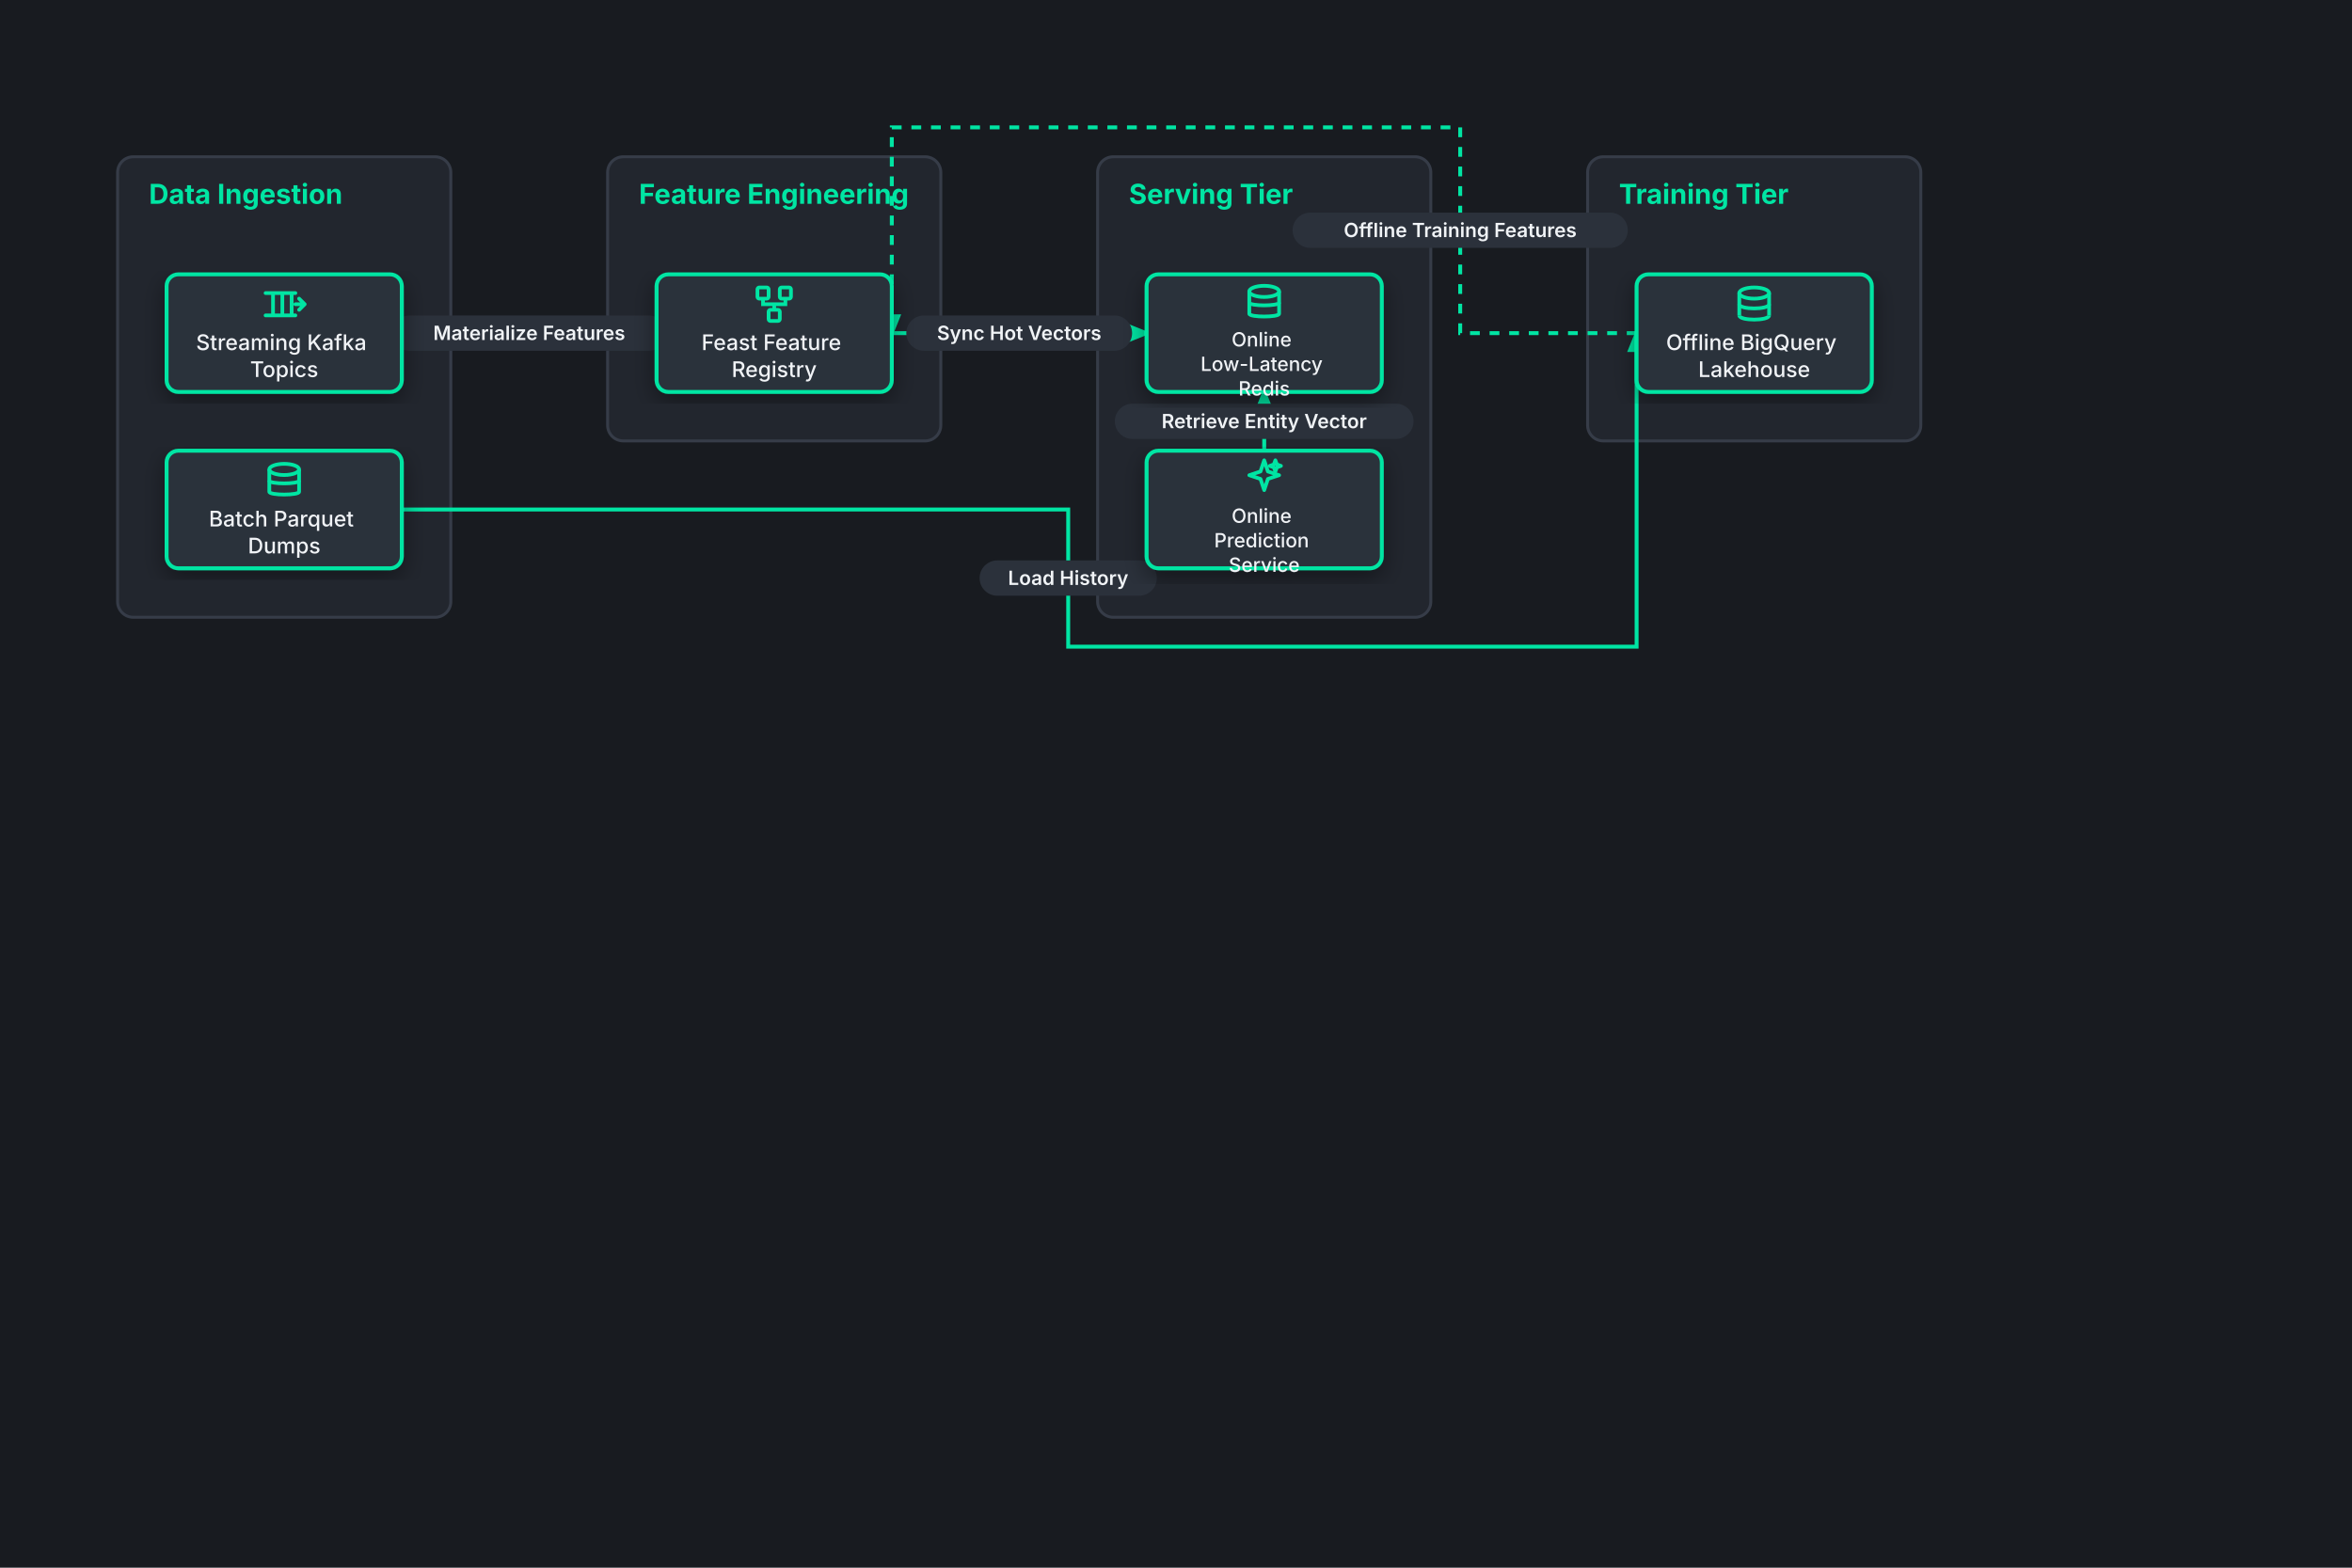
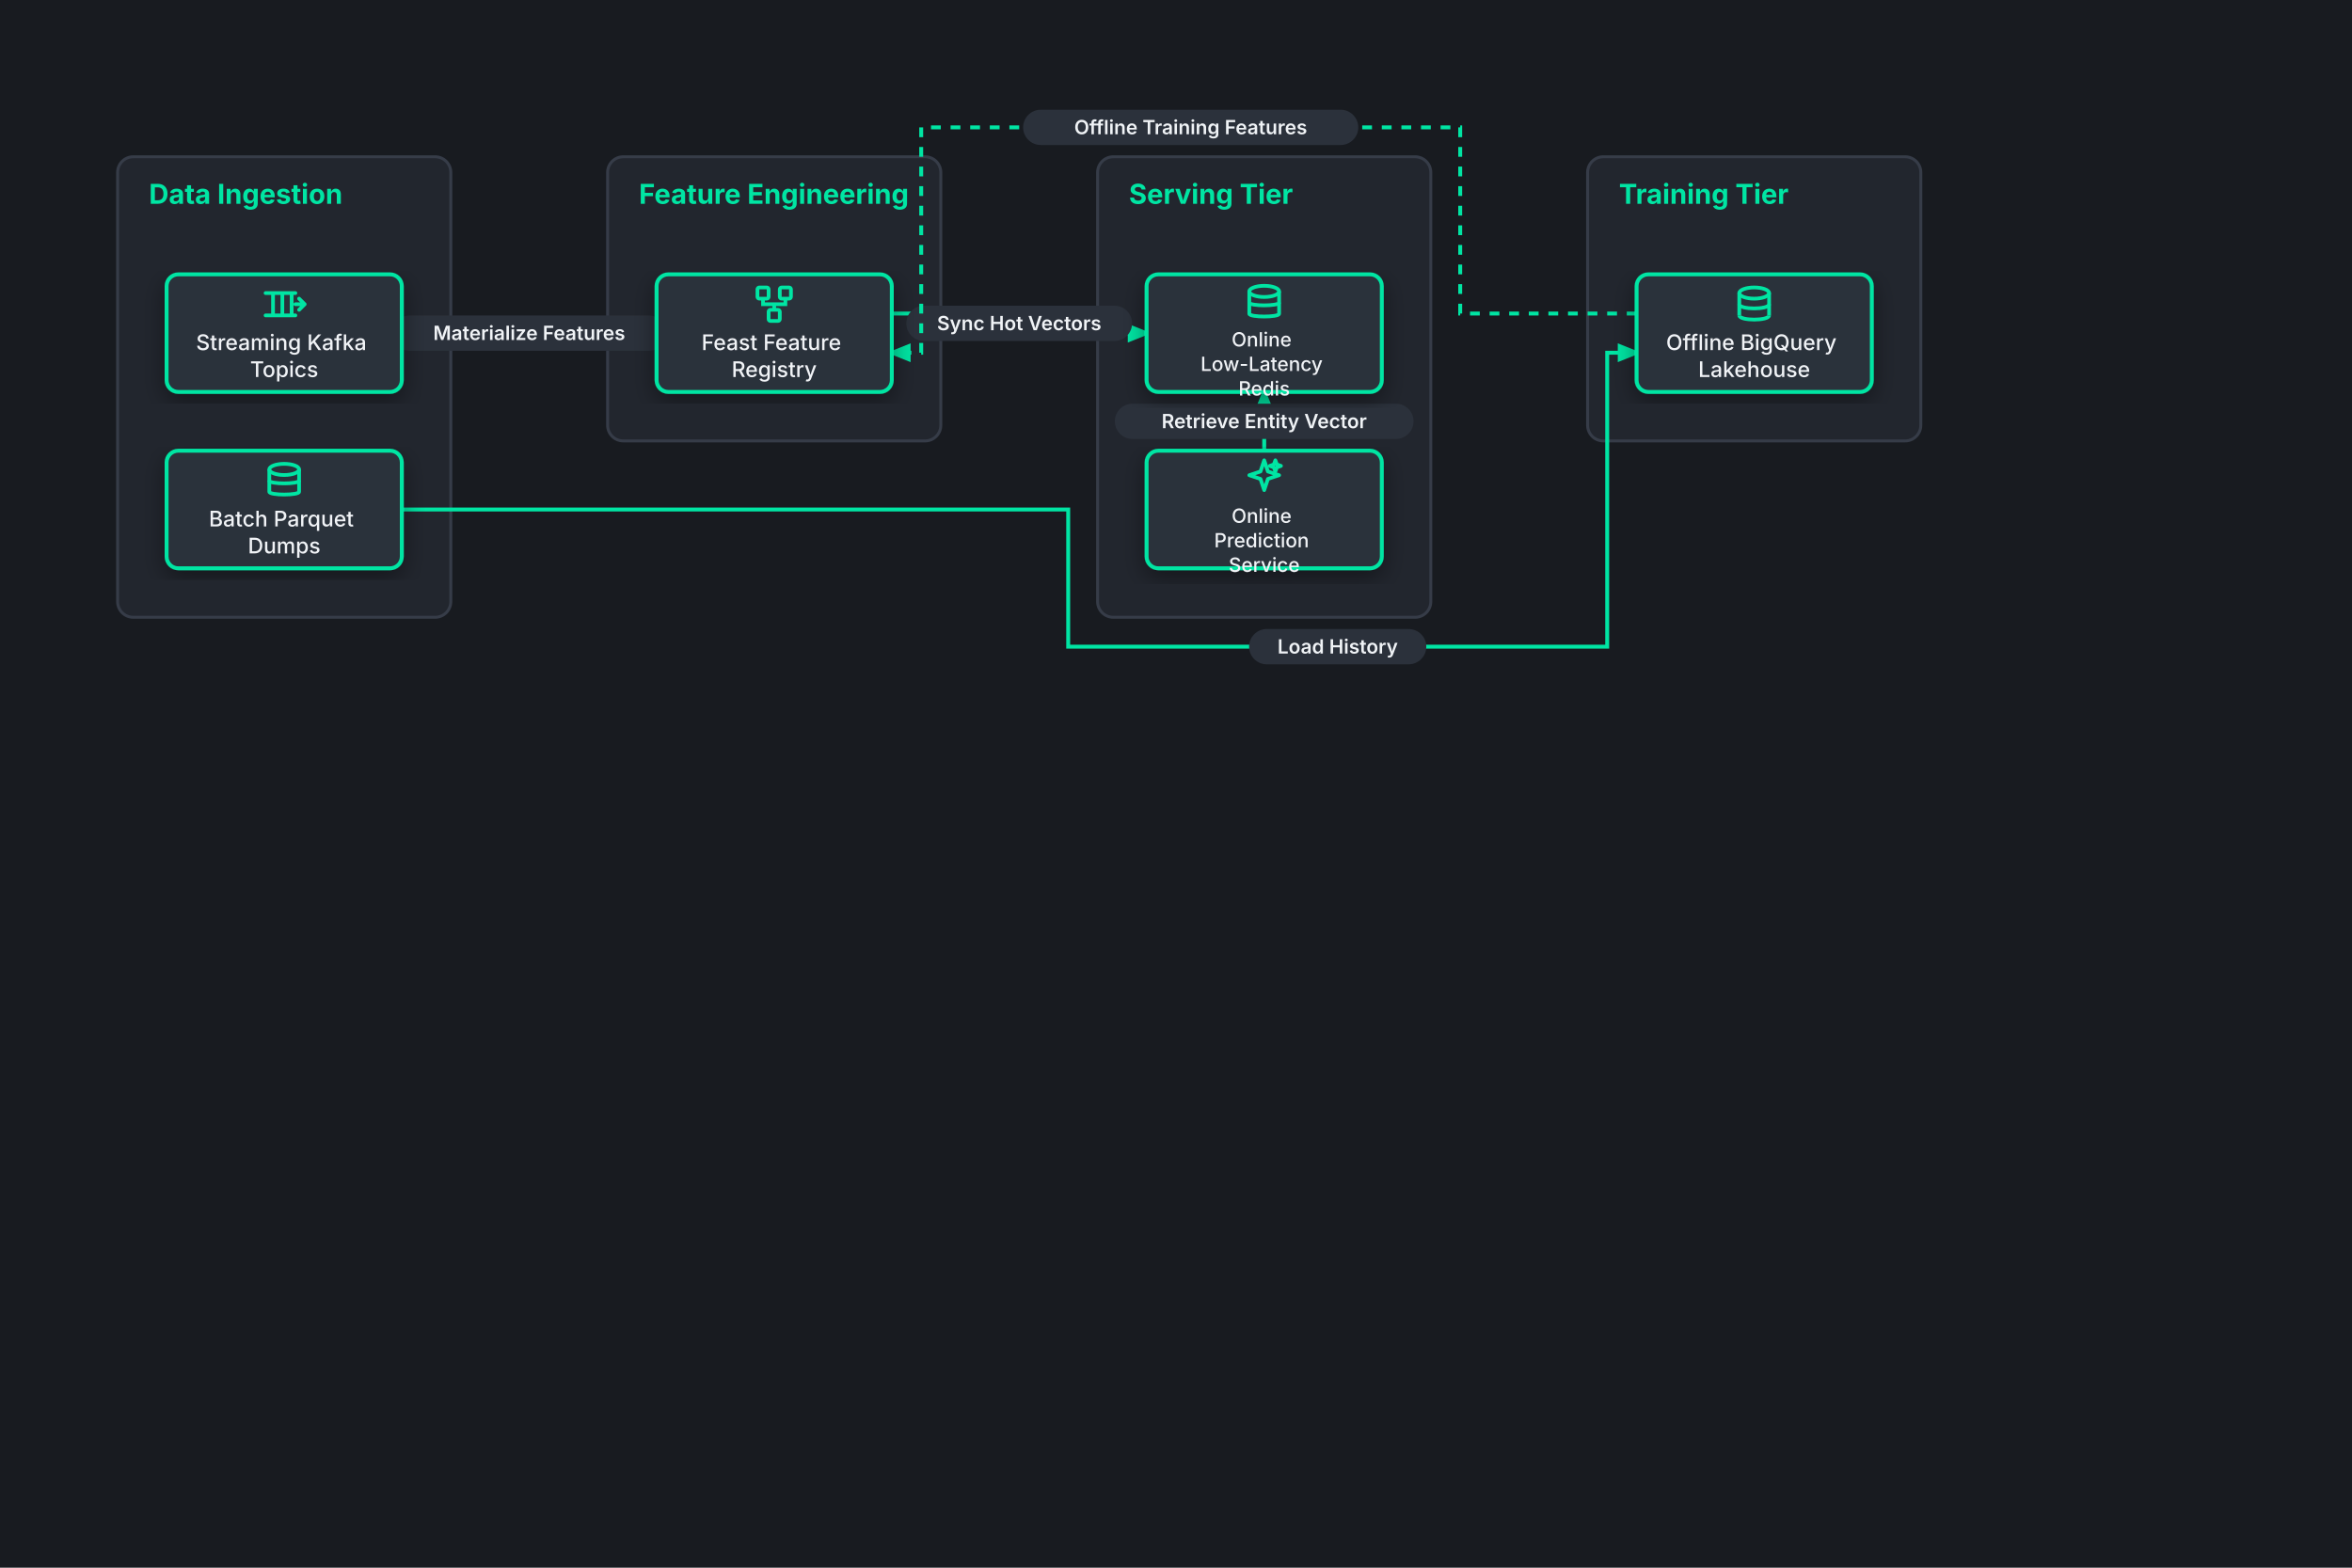
<svg xmlns="http://www.w3.org/2000/svg" viewBox="0 0 1200 800" width="1200" height="800">
  <defs>
    <marker id="arrow" viewBox="0 0 10 10" refX="8" refY="5" markerWidth="6" markerHeight="6" orient="auto-start-reverse">
      <path d="M 0 1 L 10 5 L 0 9 z" fill="#00E5A3" />
    </marker>
    <marker id="arrow-tail" viewBox="0 0 10 10" refX="2" refY="5" markerWidth="6" markerHeight="6" orient="auto">
      <path d="M 10 1 L 0 5 L 10 9 z" fill="#00E5A3" />
    </marker>
    <filter id="shadow" x="-10%" y="-10%" width="120%" height="120%">
      <feDropShadow dx="0" dy="4" stdDeviation="6" flood-color="#000000" flood-opacity="0.4" />
    </filter>
  </defs>
  <rect width="100%" height="100%" fill="#181B20" />
  <g id="group_1">
    <rect x="60.0" y="80.0" width="170.0" height="235.0" rx="8" fill="#22262E" stroke="#363C48" stroke-width="1.5" />
    <text x="76.0" y="104.0" fill="#00E5A3" font-family="Inter, -apple-system, BlinkMacSystemFont, 'Segoe UI', Roboto, sans-serif" font-size="14" font-weight="bold">Data Ingestion</text>
  </g>
  <g id="group_2">
    <rect x="310.0" y="80.0" width="170.0" height="145.0" rx="8" fill="#22262E" stroke="#363C48" stroke-width="1.5" />
    <text x="326.0" y="104.0" fill="#00E5A3" font-family="Inter, -apple-system, BlinkMacSystemFont, 'Segoe UI', Roboto, sans-serif" font-size="14" font-weight="bold">Feature Engineering</text>
  </g>
  <g id="group_3">
    <rect x="560.0" y="80.0" width="170.0" height="235.0" rx="8" fill="#22262E" stroke="#363C48" stroke-width="1.5" />
    <text x="576.0" y="104.0" fill="#00E5A3" font-family="Inter, -apple-system, BlinkMacSystemFont, 'Segoe UI', Roboto, sans-serif" font-size="14" font-weight="bold">Serving Tier</text>
  </g>
  <g id="group_4">
    <rect x="810.0" y="80.0" width="170.0" height="145.0" rx="8" fill="#22262E" stroke="#363C48" stroke-width="1.5" />
    <text x="826.0" y="104.0" fill="#00E5A3" font-family="Inter, -apple-system, BlinkMacSystemFont, 'Segoe UI', Roboto, sans-serif" font-size="14" font-weight="bold">Training Tier</text>
  </g>
  <path d="M 205.0 170.0 L 335.0 170.0" fill="none" stroke="#00E5A3" stroke-width="2" marker-end="url(#arrow)" />
  <g class="badge">
    <rect x="200.0" y="161.0" width="140.0" height="18.0" rx="9.0" fill="#2B313B" />
    <text x="270.0" y="173.5" fill="#F0F3F6" font-size="10.0" font-family="Inter, -apple-system, BlinkMacSystemFont, 'Segoe UI', Roboto, sans-serif" font-weight="600" text-anchor="middle">Materialize Features</text>
  </g>
-   <path d="M 205.0 260.0 L 545.0 260.0 L 545.0 330.0 L 835.0 330.0 L 835.0 170.0" fill="none" stroke="#00E5A3" stroke-width="2" marker-end="url(#arrow)" />
+   <path d="M 205.0 260.0 L 545.0 260.0 L 545.0 330.0 L 820.0 330.0 L 820.0 180.0 L 835.0 180.0" fill="none" stroke="#00E5A3" stroke-width="2" marker-end="url(#arrow)" />
  <g class="badge">
-     <rect x="499.8" y="286.0" width="90.4" height="18.0" rx="9.0" fill="#2B313B" />
-     <text x="545.0" y="298.5" fill="#F0F3F6" font-size="10.0" font-family="Inter, -apple-system, BlinkMacSystemFont, 'Segoe UI', Roboto, sans-serif" font-weight="600" text-anchor="middle">Load History</text>
+     <rect x="637.3" y="321.0" width="90.4" height="18.0" rx="9.0" fill="#2B313B" />
+     <text x="682.5" y="333.5" fill="#F0F3F6" font-size="10.0" font-family="Inter, -apple-system, BlinkMacSystemFont, 'Segoe UI', Roboto, sans-serif" font-weight="600" text-anchor="middle">Load History</text>
  </g>
-   <path d="M 455.0 170.0 L 585.0 170.0" fill="none" stroke="#00E5A3" stroke-width="2" marker-end="url(#arrow)" />
+   <path d="M 455.0 160.0 L 520.0 160.0 L 520.0 170.0 L 585.0 170.0" fill="none" stroke="#00E5A3" stroke-width="2" marker-end="url(#arrow)" />
  <g class="badge">
-     <rect x="462.4" y="161.0" width="115.2" height="18.0" rx="9.0" fill="#2B313B" />
-     <text x="520.0" y="173.5" fill="#F0F3F6" font-size="10.0" font-family="Inter, -apple-system, BlinkMacSystemFont, 'Segoe UI', Roboto, sans-serif" font-weight="600" text-anchor="middle">Sync Hot Vectors</text>
+     <rect x="462.4" y="156.0" width="115.2" height="18.0" rx="9.0" fill="#2B313B" />
+     <text x="520.0" y="168.5" fill="#F0F3F6" font-size="10.0" font-family="Inter, -apple-system, BlinkMacSystemFont, 'Segoe UI', Roboto, sans-serif" font-weight="600" text-anchor="middle">Sync Hot Vectors</text>
  </g>
  <path d="M 645.0 230.0 L 645.0 200.0" fill="none" stroke="#00E5A3" stroke-width="2" marker-end="url(#arrow)" />
  <g class="badge">
    <rect x="568.8" y="206.0" width="152.4" height="18.0" rx="9.0" fill="#2B313B" />
    <text x="645.0" y="218.5" fill="#F0F3F6" font-size="10.0" font-family="Inter, -apple-system, BlinkMacSystemFont, 'Segoe UI', Roboto, sans-serif" font-weight="600" text-anchor="middle">Retrieve Entity Vector</text>
  </g>
-   <path d="M 835.0 170.0 L 745.0 170.0 L 745.0 65.0 L 455.0 65.0 L 455.0 170.0" fill="none" stroke="#00E5A3" stroke-width="2" stroke-dasharray="5,5" marker-end="url(#arrow)" />
+   <path d="M 835.0 160.0 L 745.0 160.0 L 745.0 65.0 L 470.0 65.0 L 470.0 180.0 L 455.0 180.0" fill="none" stroke="#00E5A3" stroke-width="2" stroke-dasharray="5,5" marker-end="url(#arrow)" />
  <g class="badge">
-     <rect x="659.5" y="108.5" width="171.0" height="18.0" rx="9.0" fill="#2B313B" />
-     <text x="745.0" y="121.0" fill="#F0F3F6" font-size="10.0" font-family="Inter, -apple-system, BlinkMacSystemFont, 'Segoe UI', Roboto, sans-serif" font-weight="600" text-anchor="middle">Offline Training Features</text>
+     <rect x="522.0" y="56.0" width="171.0" height="18.0" rx="9.0" fill="#2B313B" />
+     <text x="607.5" y="68.5" fill="#F0F3F6" font-size="10.0" font-family="Inter, -apple-system, BlinkMacSystemFont, 'Segoe UI', Roboto, sans-serif" font-weight="600" text-anchor="middle">Offline Training Features</text>
  </g>
  <g id="stream_in" filter="url(#shadow)">
    <rect x="85.0" y="140.0" width="120.0" height="60.0" rx="6.0" fill="#2B313B" stroke="#00E5A3" stroke-width="2.0" />
    <g class="icon icon-queue" transform="translate(133.6, 143.85) scale(0.95)">
      <line x1="2" y1="6" x2="18" y2="6" stroke="#00E5A3" stroke-width="2.0" stroke-linecap="round" />
      <line x1="2" y1="18" x2="18" y2="18" stroke="#00E5A3" stroke-width="2.0" stroke-linecap="round" />
      <line x1="6" y1="6" x2="6" y2="18" stroke="#00E5A3" stroke-width="2.0" />
      <line x1="11" y1="6" x2="11" y2="18" stroke="#00E5A3" stroke-width="2.0" />
      <line x1="16" y1="6" x2="16" y2="18" stroke="#00E5A3" stroke-width="2.0" />
      <path d="M 18 12 H 22 M 20 9 L 23 12 L 20 15" fill="none" stroke="#00E5A3" stroke-width="2.0" stroke-linecap="round" stroke-linejoin="round" />
    </g>
    <text x="145.0" y="178.65" text-anchor="middle" fill="#F0F3F6" font-family="Inter, -apple-system, BlinkMacSystemFont, 'Segoe UI', Roboto, sans-serif" font-size="11.0" font-weight="500">
      <tspan x="145.0" dy="0">Streaming Kafka</tspan>
      <tspan x="145.0" dy="13.75">Topics</tspan>
    </text>
  </g>
  <g id="batch_in" filter="url(#shadow)">
    <rect x="85.0" y="230.0" width="120.0" height="60.0" rx="6.0" fill="#2B313B" stroke="#00E5A3" stroke-width="2.0" />
    <g class="icon icon-storage" transform="translate(133.6, 233.85) scale(0.95)">
      <ellipse cx="12" cy="6" rx="8" ry="3" fill="none" stroke="#00E5A3" stroke-width="2.0" />
      <path d="M 4 6 V 18 C 4 20 20 20 20 18 V 6" fill="none" stroke="#00E5A3" stroke-width="2.0" />
      <path d="M 4 12 C 4 14 20 14 20 12" fill="none" stroke="#00E5A3" stroke-width="2.0" />
    </g>
    <text x="145.0" y="268.65" text-anchor="middle" fill="#F0F3F6" font-family="Inter, -apple-system, BlinkMacSystemFont, 'Segoe UI', Roboto, sans-serif" font-size="11.0" font-weight="500">
      <tspan x="145.0" dy="0">Batch Parquet</tspan>
      <tspan x="145.0" dy="13.75">Dumps</tspan>
    </text>
  </g>
  <g id="feast" filter="url(#shadow)">
    <rect x="335.0" y="140.0" width="120.0" height="60.0" rx="6.0" fill="#2B313B" stroke="#00E5A3" stroke-width="2.0" />
    <g class="icon icon-workflow" transform="translate(383.6, 143.85) scale(0.95)">
      <rect x="3" y="3" width="6" height="6" rx="1" fill="none" stroke="#00E5A3" stroke-width="2.0" />
      <rect x="15" y="3" width="6" height="6" rx="1" fill="none" stroke="#00E5A3" stroke-width="2.0" />
      <rect x="9" y="15" width="6" height="6" rx="1" fill="none" stroke="#00E5A3" stroke-width="2.0" />
      <path d="M 6 9 V 12 H 12 V 15 M 18 9 V 12 H 12" fill="none" stroke="#00E5A3" stroke-width="2.0" />
    </g>
    <text x="395.0" y="178.65" text-anchor="middle" fill="#F0F3F6" font-family="Inter, -apple-system, BlinkMacSystemFont, 'Segoe UI', Roboto, sans-serif" font-size="11.0" font-weight="500">
      <tspan x="395.0" dy="0">Feast Feature</tspan>
      <tspan x="395.0" dy="13.75">Registry</tspan>
    </text>
  </g>
  <g id="redis_online" filter="url(#shadow)">
    <rect x="585.0" y="140.0" width="120.0" height="60.0" rx="6.0" fill="#2B313B" stroke="#00E5A3" stroke-width="2.0" />
    <g class="icon icon-storage" transform="translate(633.6, 143.0) scale(0.95)">
      <ellipse cx="12" cy="6" rx="8" ry="3" fill="none" stroke="#00E5A3" stroke-width="2.0" />
      <path d="M 4 6 V 18 C 4 20 20 20 20 18 V 6" fill="none" stroke="#00E5A3" stroke-width="2.0" />
      <path d="M 4 12 C 4 14 20 14 20 12" fill="none" stroke="#00E5A3" stroke-width="2.0" />
    </g>
    <text x="645.0" y="176.8" text-anchor="middle" fill="#F0F3F6" font-family="Inter, -apple-system, BlinkMacSystemFont, 'Segoe UI', Roboto, sans-serif" font-size="10.0" font-weight="500">
      <tspan x="645.0" dy="0">Online</tspan>
      <tspan x="645.0" dy="12.5">Low-Latency</tspan>
      <tspan x="645.0" dy="12.5">Redis</tspan>
    </text>
  </g>
  <g id="model_svc" filter="url(#shadow)">
    <rect x="585.0" y="230.0" width="120.0" height="60.0" rx="6.0" fill="#2B313B" stroke="#00E5A3" stroke-width="2.0" />
    <g class="icon icon-model" transform="translate(633.6, 233.0) scale(0.95)">
      <path d="M 12 2 L 14 8 L 20 10 L 14 12 L 12 18 L 10 12 L 4 10 L 10 8 Z" fill="none" stroke="#00E5A3" stroke-width="2.0" stroke-linejoin="round" />
      <path d="M 18 2 L 18.8 4.2 L 21 5 L 18.8 5.8 L 18 8 L 17.2 5.8 L 15 5 L 17.2 4.2 Z" fill="none" stroke="#00E5A3" stroke-width="2.0" stroke-linejoin="round" />
    </g>
    <text x="645.0" y="266.8" text-anchor="middle" fill="#F0F3F6" font-family="Inter, -apple-system, BlinkMacSystemFont, 'Segoe UI', Roboto, sans-serif" font-size="10.0" font-weight="500">
      <tspan x="645.0" dy="0">Online</tspan>
      <tspan x="645.0" dy="12.5">Prediction</tspan>
      <tspan x="645.0" dy="12.5">Service</tspan>
    </text>
  </g>
  <g id="warehouse" filter="url(#shadow)">
    <rect x="835.0" y="140.0" width="120.0" height="60.0" rx="6.0" fill="#2B313B" stroke="#00E5A3" stroke-width="2.0" />
    <g class="icon icon-database" transform="translate(883.6, 143.85) scale(0.95)">
      <ellipse cx="12" cy="6" rx="8" ry="3" fill="none" stroke="#00E5A3" stroke-width="2.0" />
      <path d="M 4 12 C 4 15 20 15 20 12" fill="none" stroke="#00E5A3" stroke-width="2.0" />
      <path d="M 4 18 C 4 21 20 21 20 18" fill="none" stroke="#00E5A3" stroke-width="2.0" />
      <line x1="4" y1="6" x2="4" y2="18" stroke="#00E5A3" stroke-width="2.0" />
      <line x1="20" y1="6" x2="20" y2="18" stroke="#00E5A3" stroke-width="2.0" />
    </g>
    <text x="895.0" y="178.65" text-anchor="middle" fill="#F0F3F6" font-family="Inter, -apple-system, BlinkMacSystemFont, 'Segoe UI', Roboto, sans-serif" font-size="11.0" font-weight="500">
      <tspan x="895.0" dy="0">Offline BigQuery</tspan>
      <tspan x="895.0" dy="13.75">Lakehouse</tspan>
    </text>
  </g>
</svg>
